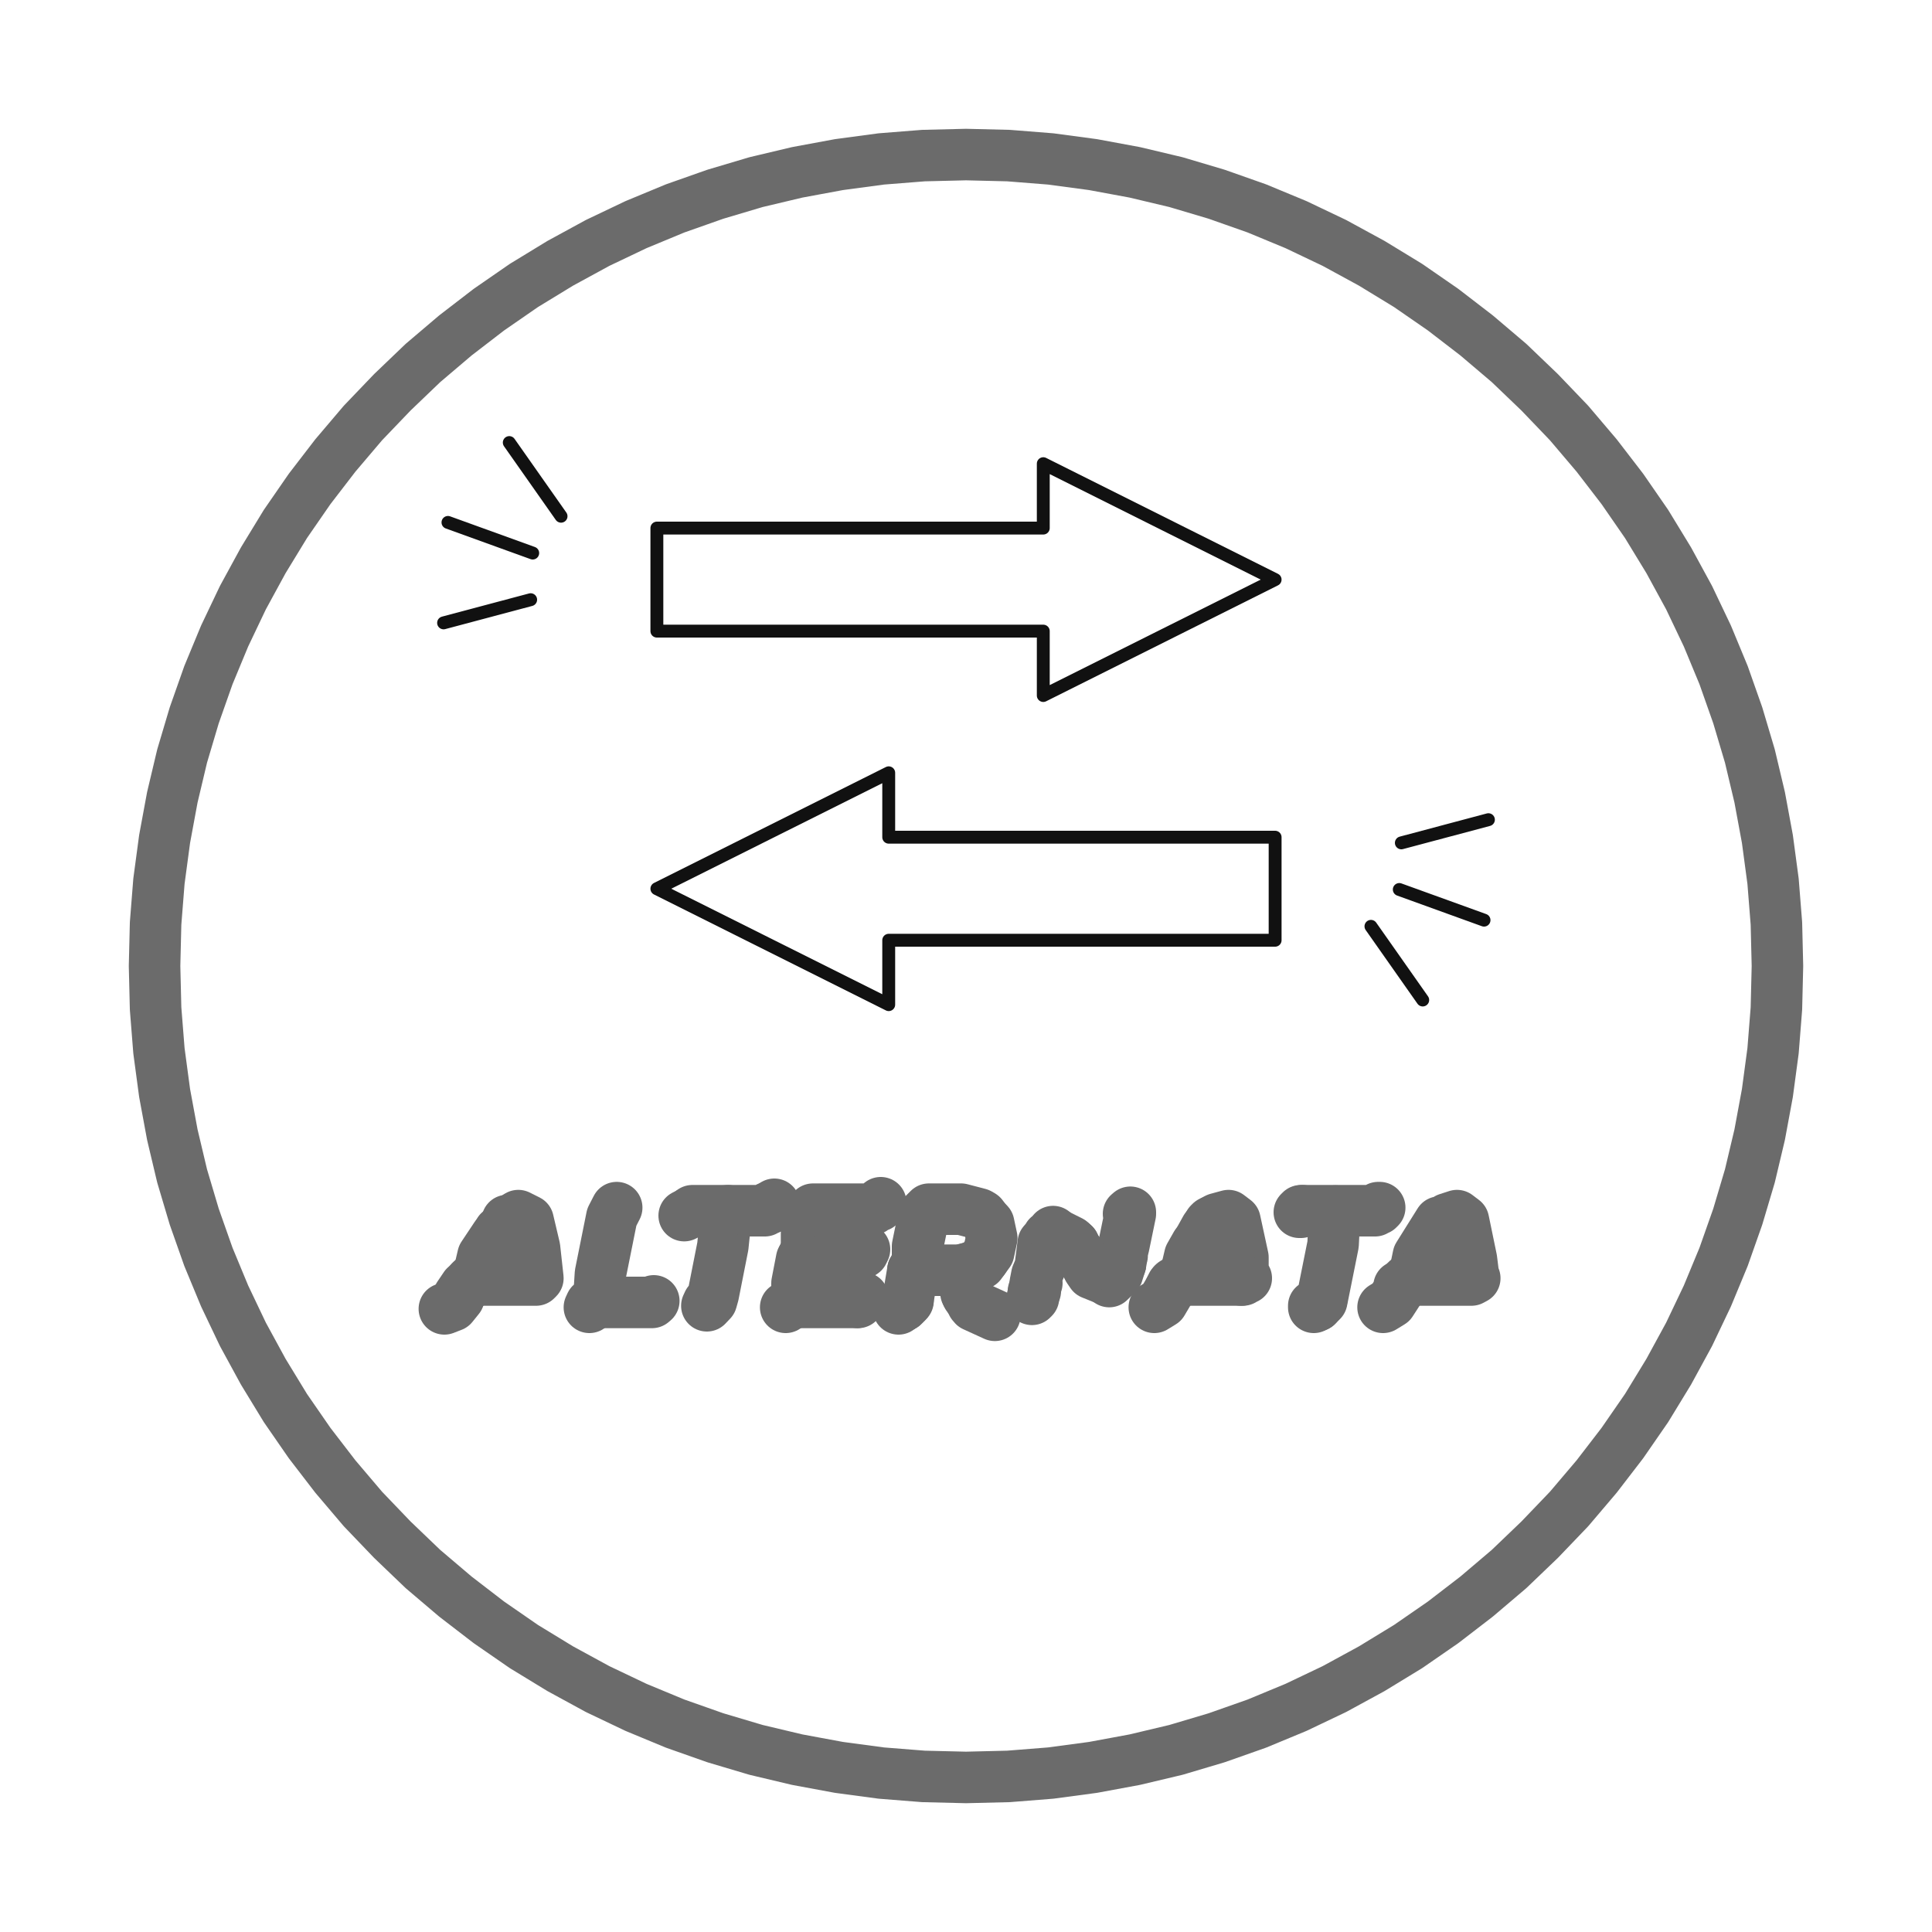
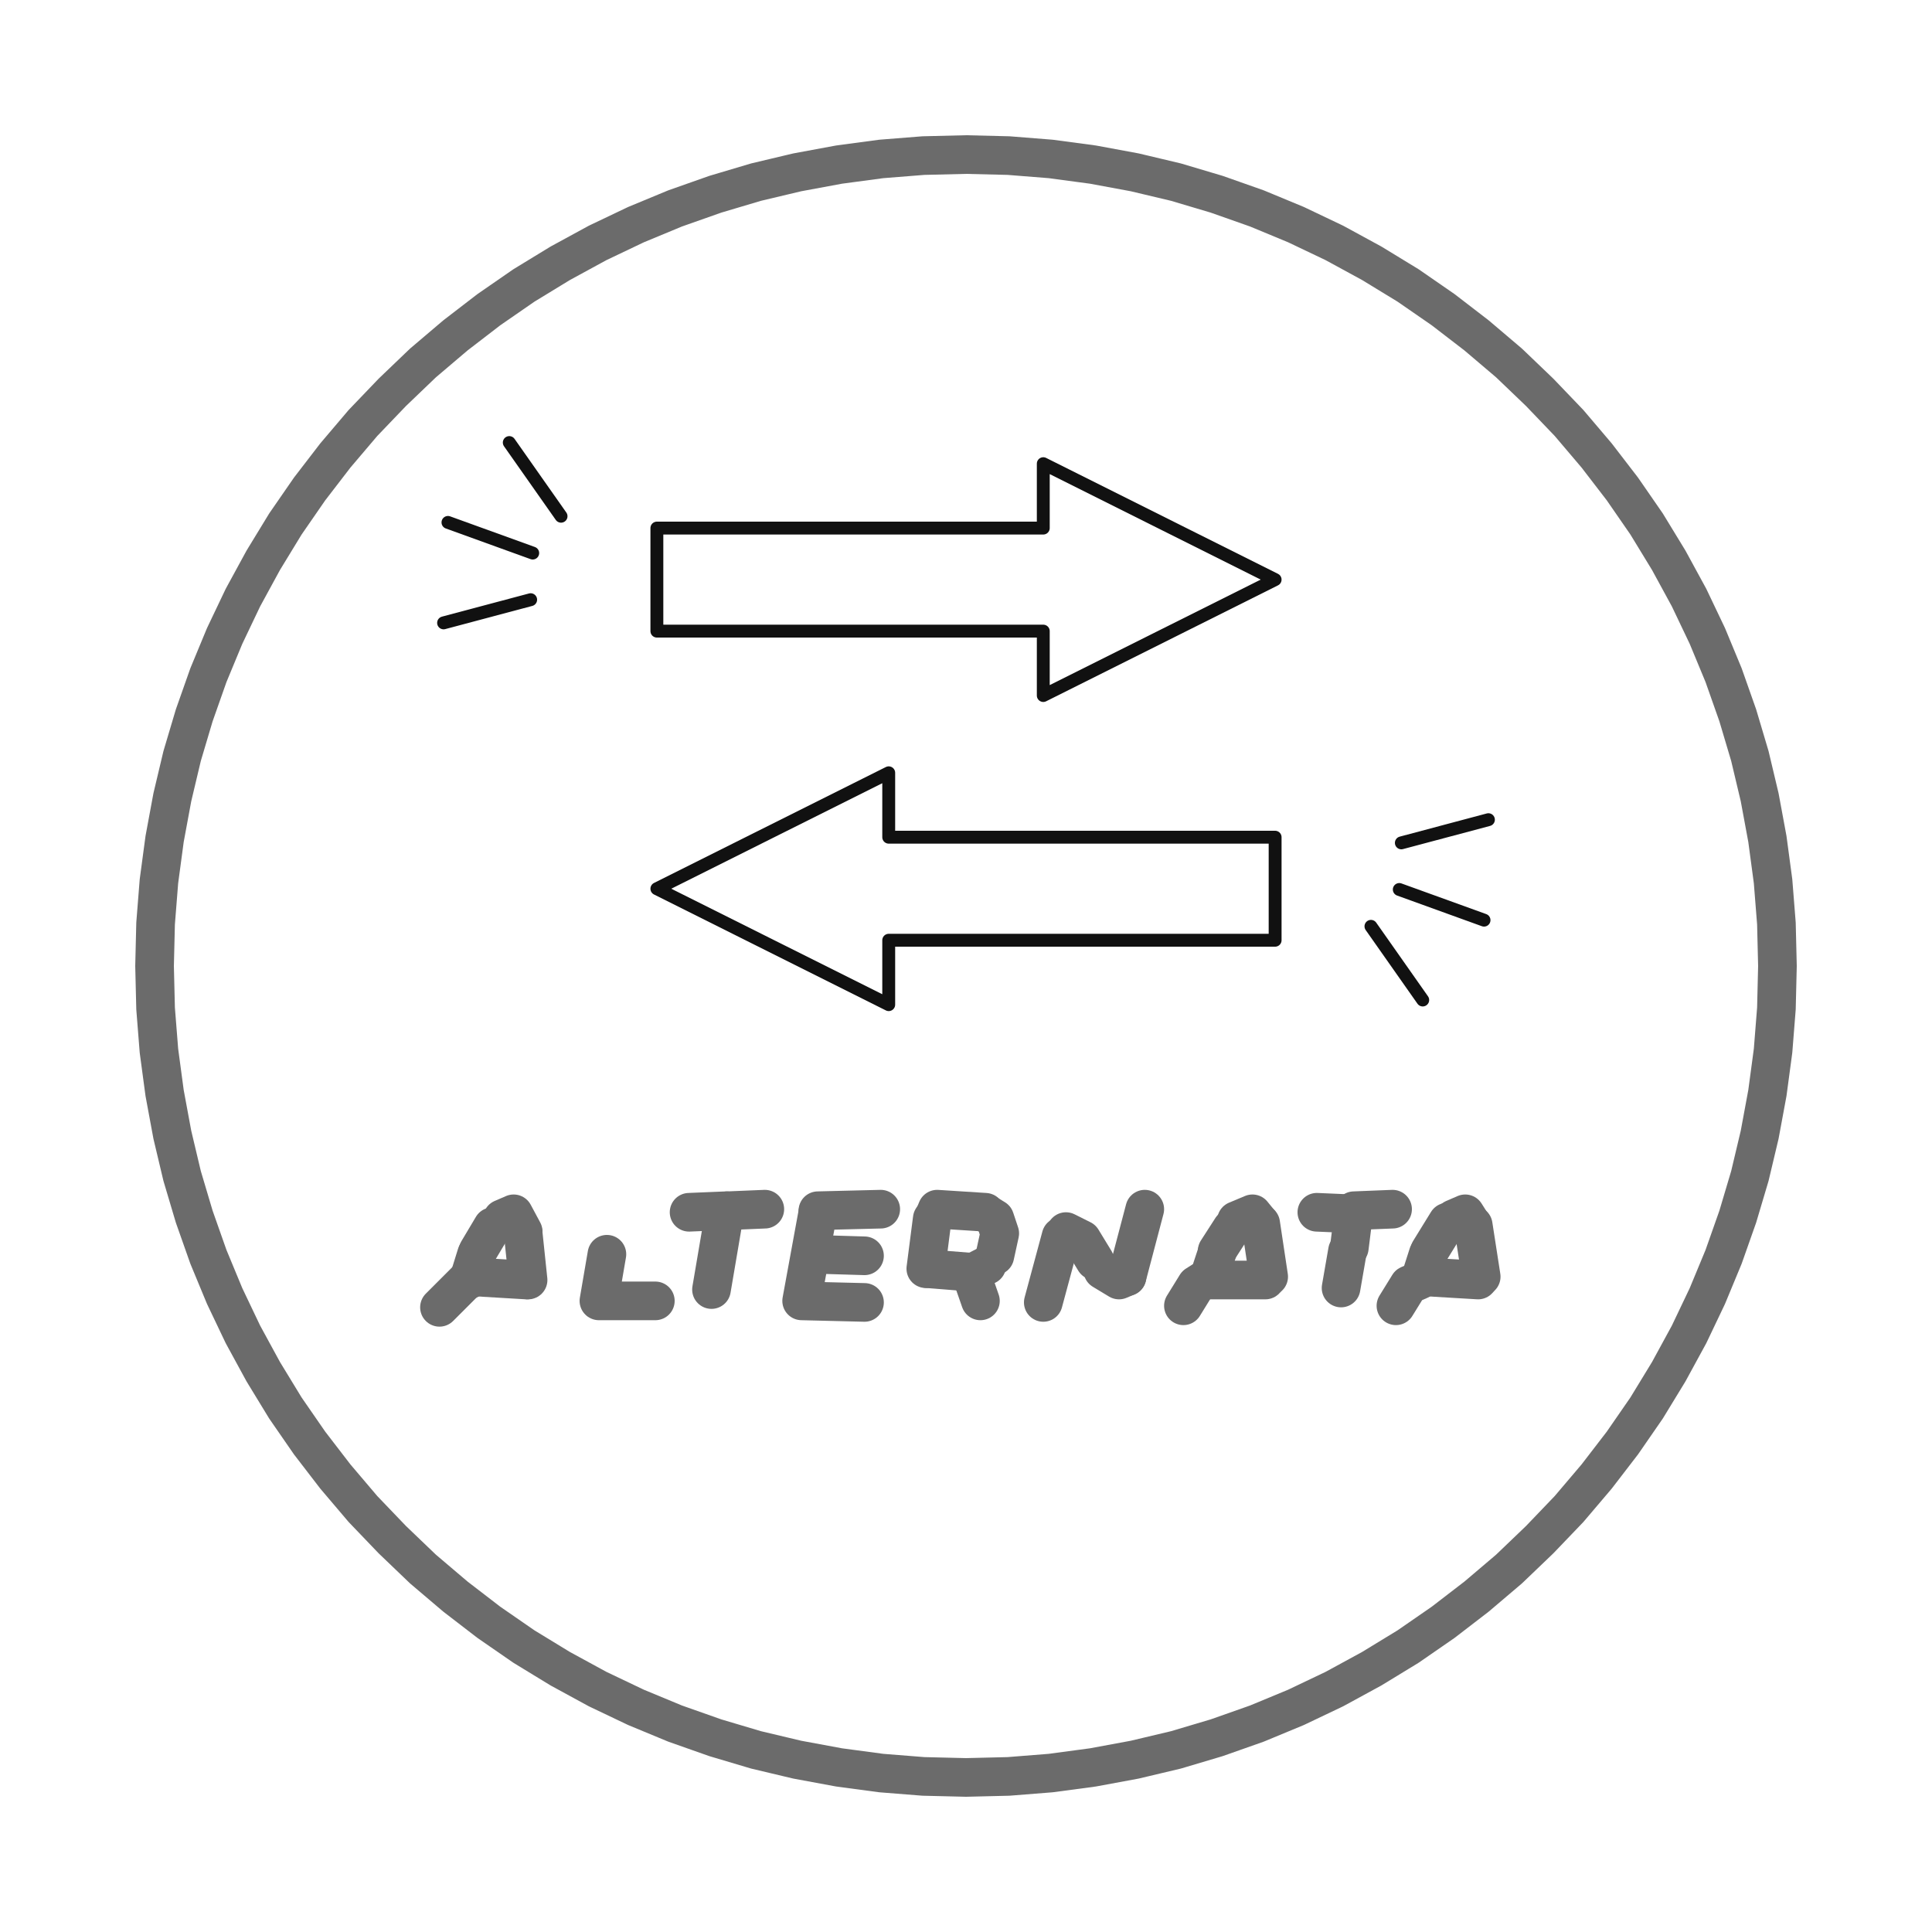
<svg xmlns="http://www.w3.org/2000/svg" width="75.00mm" height="75.00mm" viewBox="0 0 75.00 75.00">
-   <g fill="none" stroke="#6b6b6b" stroke-width="2" stroke-linecap="round" stroke-linejoin="round">
+   <g fill="none" stroke="#6b6b6b" stroke-width="1.5" stroke-linecap="round" stroke-linejoin="round">
    <polyline points="69.00,37.50 68.96,39.15 68.83,40.79 68.61,42.43 68.31,44.05 67.93,45.65 67.46,47.23 66.91,48.79 66.28,50.31 65.57,51.80 64.78,53.25 63.92,54.66 62.98,56.02 61.98,57.32 60.91,58.58 59.77,59.77 58.58,60.91 57.32,61.98 56.02,62.98 54.66,63.92 53.25,64.78 51.80,65.57 50.31,66.28 48.79,66.91 47.23,67.46 45.65,67.93 44.05,68.31 42.43,68.61 40.79,68.83 39.15,68.96 37.50,69.00 35.85,68.96 34.21,68.83 32.57,68.61 30.95,68.31 29.35,67.93 27.77,67.46 26.21,66.91 24.69,66.28 23.20,65.57 21.75,64.78 20.34,63.92 18.98,62.98 17.68,61.98 16.42,60.91 15.23,59.77 14.09,58.58 13.02,57.32 12.02,56.02 11.08,54.66 10.22,53.25 9.43,51.80 8.72,50.31 8.09,48.79 7.54,47.23 7.07,45.65 6.69,44.05 6.39,42.43 6.17,40.79 6.04,39.15 6.00,37.50 6.04,35.85 6.17,34.21 6.39,32.57 6.69,30.95 7.07,29.35 7.54,27.77 8.09,26.21 8.72,24.69 9.43,23.20 10.22,21.75 11.08,20.34 12.02,18.98 13.02,17.68 14.09,16.42 15.23,15.23 16.42,14.09 17.68,13.02 18.98,12.02 20.34,11.08 21.75,10.22 23.20,9.43 24.69,8.72 26.21,8.09 27.77,7.54 29.35,7.07 30.95,6.69 32.57,6.39 34.21,6.17 35.85,6.04 37.50,6.00 39.15,6.04 40.79,6.17 42.43,6.39 44.05,6.69 45.65,7.07 47.23,7.54 48.79,8.09 50.31,8.72 51.80,9.43 53.25,10.22 54.66,11.08 56.02,12.02 57.32,13.02 58.58,14.09 59.77,15.23 60.91,16.42 61.98,17.68 62.98,18.98 63.92,20.34 64.78,21.75 65.57,23.20 66.28,24.69 66.91,26.21 67.46,27.77 67.93,29.35 68.31,30.95 68.61,32.57 68.83,34.21 68.96,35.85 69.00,37.50" />
-     <polyline points="43.88,47.12 43.81,47.12 43.88,47.06 43.88,47.12 43.62,48.38" />
-     <polyline points="28.25,47.00 28.19,47.12 28.12,47.06 28.19,47.12 28.06,48.38 27.69,50.25 27.62,50.50 27.44,50.69 27.50,50.56" />
-     <polyline points="46.94,47.62 46.81,47.69 46.50,48.25" />
-     <polyline points="46.00,49.56 45.88,49.62 46.00,49.56 46.19,48.75 46.44,48.31" />
-     <polyline points="34.19,46.69 34.12,46.81 34.19,46.69 33.88,46.94 31.56,46.94 31.50,47.00 31.31,47.88 31.31,48.62 31.44,48.75 33.25,48.75 33.38,48.62 33.38,48.69" />
-     <polyline points="30.50,50.75 30.69,50.62 30.50,50.75" />
-     <polyline points="50.50,47.00 50.44,47.06 50.56,47.00 50.50,47.06" />
-     <polyline points="38.06,49.06 38.19,48.88 38.06,49.06 37.56,49.25" />
-     <polyline points="37.50,49.25 37.31,49.44 37.50,49.31 37.38,49.38 37.50,50.19" />
-     <polyline points="26.81,47.06 26.56,47.19 26.81,47.06" />
-     <polyline points="38.00,47.12 37.31,46.94 36.06,46.94 35.88,47.12 35.62,48.38 35.62,49.00 35.56,49.06 35.56,49.25 35.62,49.25 35.56,49.19 35.44,49.31 35.25,50.44" />
-     <polyline points="33.50,50.38 33.31,50.56 33.50,50.38" />
-     <polyline points="40.69,48.00 40.94,47.88 40.88,47.81 40.50,48.25 40.38,49.19 40.25,49.50 40.19,49.81 40.19,49.88 40.25,49.81 40.19,49.81" />
-     <polyline points="40.19,50.06 40.12,50.12 40.19,50.12 40.19,49.88" />
-     <polyline points="41.62,48.25 41.69,48.31 41.62,48.25" />
-     <polyline points="56.19,47.31 56.56,47.19 56.81,47.38 57.12,48.88 57.19,49.44 57.12,49.62 57.19,49.56 57.25,49.62 57.12,49.69 57.12,49.62 57.06,49.69 54.94,49.69 54.88,49.62 55.06,48.75 55.88,47.44" />
-     <polyline points="19.31,47.94 19.38,47.81" />
-     <polyline points="41.81,48.56 41.69,48.31" />
-     <polyline points="31.31,48.62 31.19,48.75" />
-     <polyline points="47.12,47.38 47.06,47.44 47.19,47.38 47.12,47.44" />
-     <polyline points="47.25,47.31 47.25,47.38 47.19,47.38 47.25,47.31 47.69,47.19 47.94,47.38 48.25,48.81 48.25,49.38 48.38,49.62 48.19,49.69 48.31,49.56 48.25,49.69" />
-     <polyline points="35.44,49.38 35.56,49.25 35.44,49.31" />
-     <polyline points="19.25,48.00 18.75,48.75 18.56,49.56" />
-     <polyline points="19.69,47.38 19.69,47.44 20.12,47.19 20.50,47.38 20.75,48.44 20.88,49.62 20.81,49.69 20.81,49.62 20.75,49.69 18.62,49.69 18.56,49.62" />
-     <polyline points="23.94,46.88 23.75,47.25 23.31,49.44 23.25,50.38 22.88,50.75 22.94,50.62" />
-     <polyline points="53.50,46.94 53.56,46.88 53.50,46.88 53.38,47.00 51.94,47.00 51.81,47.12 51.75,48.31 51.31,50.50 51.00,50.69 51.00,50.75 51.12,50.69 51.31,50.50" />
-     <polyline points="37.69,50.44 37.56,50.31" />
-     <polyline points="25.38,50.50 25.31,50.56 23.38,50.56 23.19,50.44 23.06,50.62 23.25,50.38" />
-     <polyline points="45.50,49.88 45.44,50.00" />
-     <polyline points="38.31,47.44 38.12,47.19" />
-     <polyline points="18.06,49.94 17.81,50.31" />
-     <polyline points="17.25,50.81 17.56,50.69 17.81,50.38" />
-     <polyline points="33.56,48.50 33.50,48.62" />
-     <polyline points="42.00,48.81 41.88,48.62" />
-     <polyline points="54.44,49.88 54.31,49.94 54.44,49.88 54.00,50.56 53.69,50.75" />
-     <polyline points="45.38,50.12 45.12,50.56 44.81,50.75" />
-     <polyline points="43.56,48.50 43.50,48.75 43.50,48.81 43.56,48.75 43.50,48.75" />
-     <polyline points="43.50,49.00 43.44,49.06 43.50,49.06 43.50,48.81" />
-     <polyline points="34.94,50.69 34.88,50.81" />
-     <polyline points="42.25,49.25 42.38,49.44 43.00,49.69" />
-     <polyline points="35.19,50.56 35.06,50.69 35.19,50.56" />
-     <polyline points="38.62,51.06 37.81,50.69 37.69,50.50 37.75,50.62" />
-     <polyline points="18.31,49.69 18.25,49.75 18.38,49.69 18.31,49.75" />
-     <polyline points="43.50,49.06 43.38,49.44 43.06,49.75" />
-     <polyline points="28.31,47.00 29.69,47.00 29.81,46.88 29.81,46.94" />
-     <polyline points="41.56,48.19 40.94,47.88" />
-     <polyline points="51.12,50.69 51.31,50.44" />
-     <polyline points="42.25,49.19 42.06,48.94" />
-     <polyline points="31.12,48.88 30.94,49.81 30.94,50.44 30.75,50.56 30.94,50.44" />
-     <polyline points="54.62,49.69 54.56,49.75 54.69,49.69 54.62,49.75" />
-     <polyline points="30.06,46.75 29.94,46.88 30.06,46.75" />
-     <polyline points="37.38,49.50 37.12,49.31 35.69,49.31 35.62,49.25" />
-     <polyline points="40.12,50.19 40.06,50.44 40.12,50.38" />
-     <polyline points="47.00,47.44 46.94,47.50" />
-     <polyline points="35.25,50.50 35.06,50.69" />
-     <polyline points="54.75,49.69 54.69,49.69 54.75,49.62" />
-     <polyline points="45.56,49.81 45.75,49.69" />
-     <polyline points="38.19,48.88 38.38,48.62 38.50,48.06 38.38,47.50" />
-     <polyline points="33.25,50.56 31.00,50.56 30.94,50.50" />
-     <polyline points="46.00,49.62 46.06,49.69 48.19,49.69" />
-     <polyline points="26.88,47.00 28.06,47.00 28.12,47.06" />
-     <polyline points="50.56,47.00 51.75,47.00 51.81,47.06" />
+     <polyline points="55.50,48.56 56.19,47.44" />
+     <polyline points="31.75,47.06 31.12,50.50 33.56,50.56" />
+     <polyline points="48.00,47.38 48.62,47.12 48.88,47.44" />
+     <polyline points="54.06,46.94 52.56,47.00 52.38,48.44" />
+     <polyline points="48.94,47.50 49.25,49.56" />
+     <polyline points="38.31,47.12 38.62,47.31 38.81,47.88 38.62,48.75" />
+     <polyline points="41.25,48.00 41.38,47.81 42.00,48.12 42.50,48.94" />
+     <polyline points="20.50,49.69 20.31,47.88" />
+     <polyline points="28.19,47.00 26.75,47.06" />
+     <polyline points="18.56,48.56 19.12,47.62" />
+     <polyline points="28.12,47.12 27.62,50.06" />
+     <polyline points="38.31,49.12 37.69,49.44 38.06,50.50" />
+     <polyline points="52.31,48.56 52.06,50.00" />
+     <polyline points="36.19,47.31 35.94,49.25" />
+     <polyline points="42.81,49.31 43.44,49.69 43.75,49.56 43.44,49.69" />
+     <polyline points="17.06,50.75 18.12,49.69" />
+     <polyline points="40.50,50.56 41.19,48.00" />
+     <polyline points="55.44,48.69 55.12,49.69 54.69,49.88 54.19,50.69" />
+     <polyline points="23.56,48.69 23.25,50.50 25.44,50.50" />
+     <polyline points="47.25,48.56 47.81,47.69" />
+     <polyline points="19.50,47.31 19.94,47.12 20.31,47.81" />
+     <polyline points="56.44,47.31 56.88,47.12 57.12,47.50" />
+     <polyline points="34.19,46.94 31.75,47.00" />
+     <polyline points="57.19,47.56 57.50,49.56" />
+     <polyline points="47.25,48.62 46.94,49.56 46.44,49.88 45.94,50.69" />
+     <polyline points="28.25,47.00 29.69,46.94" />
+     <polyline points="33.56,48.75 31.56,48.69" />
+     <polyline points="55.19,49.56 57.38,49.69" />
+     <polyline points="51.12,47.06 52.50,47.12" />
+     <polyline points="37.62,49.38 36.00,49.25" />
+     <polyline points="18.19,49.69 18.50,48.69" />
+     <polyline points="38.25,47.06 36.38,46.94 36.25,47.25" />
+     <polyline points="49.12,49.69 46.88,49.69" />
+     <polyline points="18.25,49.56 20.44,49.69" />
+     <polyline points="44.44,46.94 43.75,49.56" />
  </g>
  <g fill="none" stroke="#111111" stroke-width="0.5" stroke-linecap="round" stroke-linejoin="round">
    <polyline points="25.50,20.50 40.50,20.50 40.50,18.00 49.50,22.50 40.50,27.00 40.50,24.50 25.50,24.50 25.50,20.50" />
    <polyline points="49.50,32.50 34.50,32.50 34.50,30.00 25.50,34.50 34.50,39.00 34.50,36.50 49.50,36.50 49.50,32.50" />
    <polyline points="20.68,21.47 17.39,20.28" />
    <polyline points="21.78,20.04 19.77,17.18" />
    <polyline points="20.60,23.28 17.22,24.18" />
    <polyline points="54.32,34.53 57.61,35.72" />
    <polyline points="54.40,32.72 57.78,31.82" />
    <polyline points="53.22,35.96 55.23,38.82" />
  </g>
</svg>
